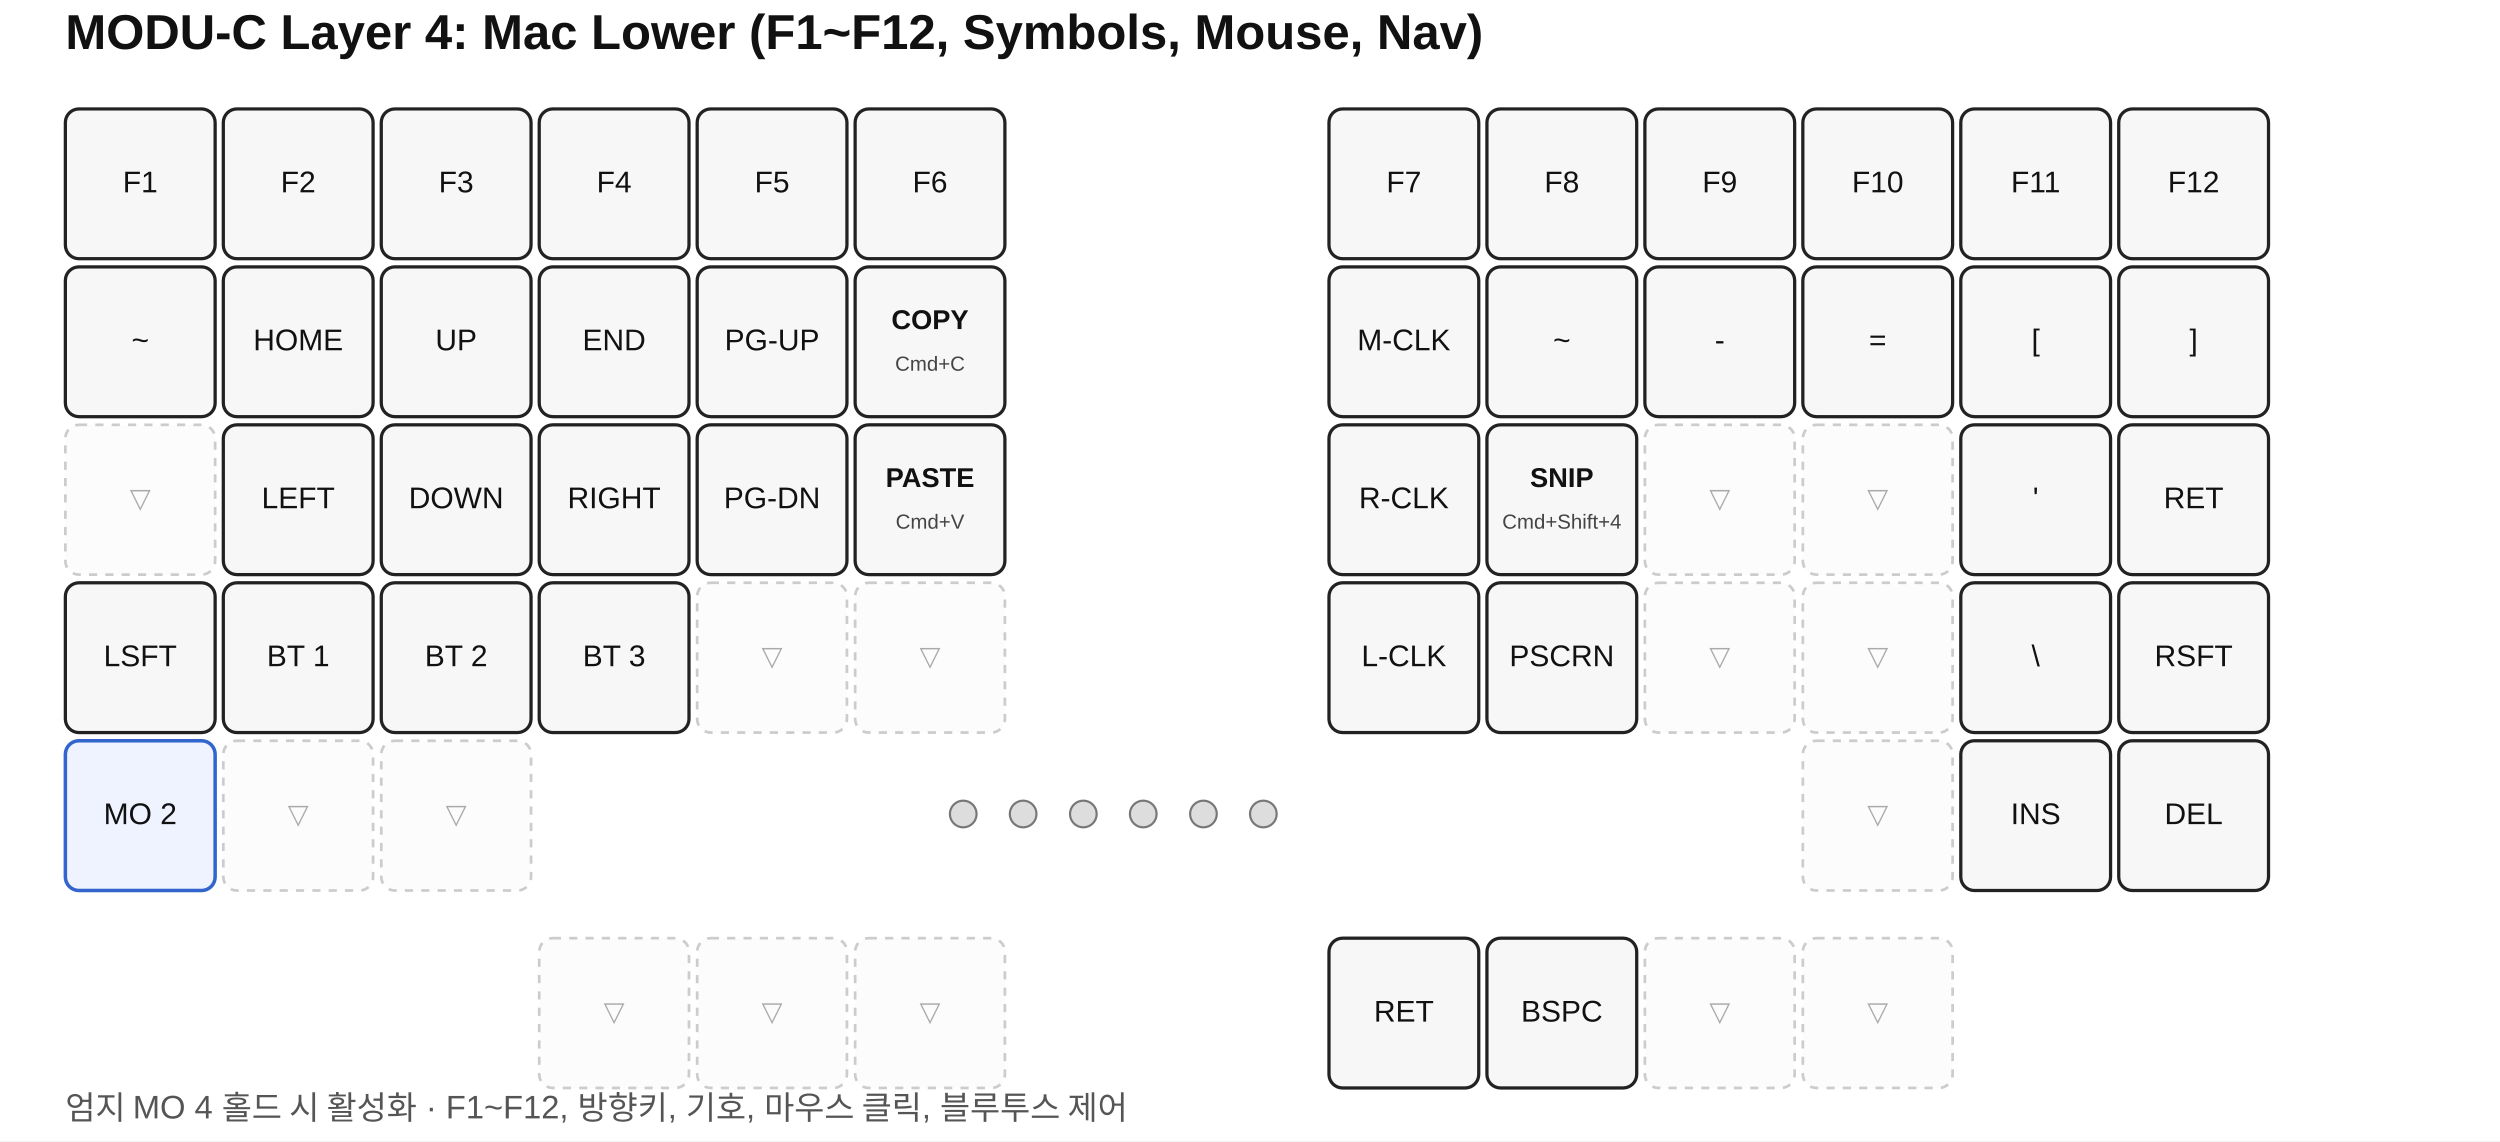
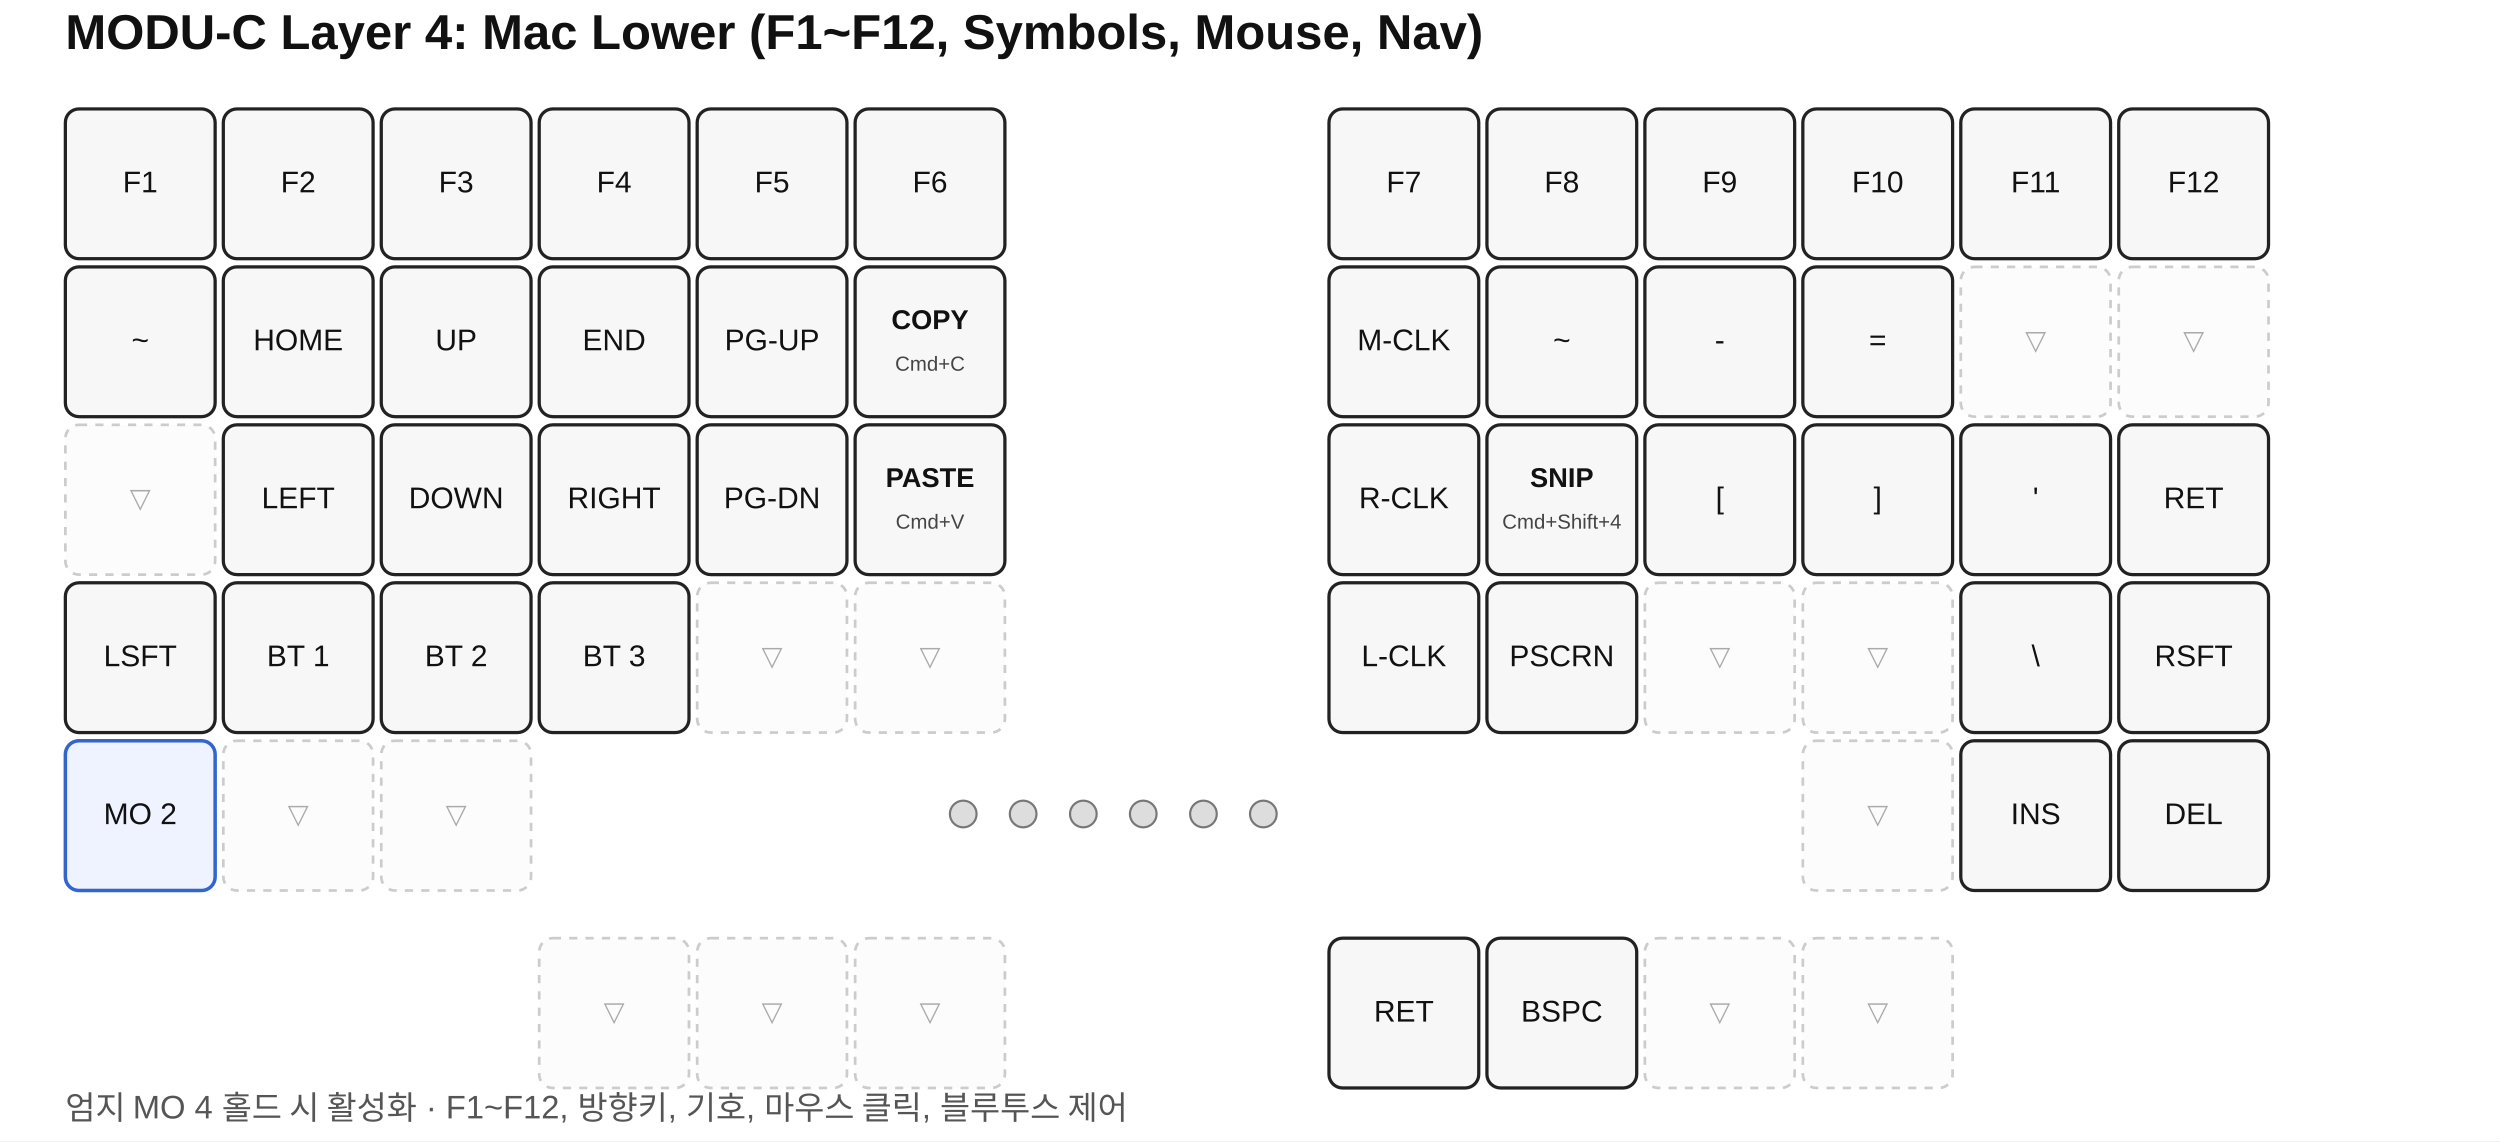
<svg xmlns="http://www.w3.org/2000/svg" width="918" height="419" viewBox="0 0 918 419">
  <rect width="100%" height="100%" fill="white" />
  <style>
text{font-family:Arial,sans-serif;fill:#111}
.key{fill:#f7f7f7;stroke:#222;stroke-width:1.2}
.trans{fill:#fcfcfc;stroke:#ccc;stroke-width:1;stroke-dasharray:3 3}
.mo{fill:#eef3ff;stroke:#3366cc;stroke-width:1.3}
.boot{fill:#ffeeee;stroke:#cc3333;stroke-width:1.3}
.none{fill:#ddd;stroke:#777;stroke-width:0.8}
.title{font-weight:700;font-size:18px}
.note{font-size:12px;fill:#555}
.label{font-size:11px;text-anchor:middle;dominant-baseline:middle}
.label-sm{font-size:9.5px;text-anchor:middle;dominant-baseline:middle}
.label-multi-1{font-size:10px;font-weight:700;text-anchor:middle;dominant-baseline:middle}
.label-multi-2{font-size:7.5px;text-anchor:middle;dominant-baseline:middle;fill:#444}
.label-trans{font-size:10px;text-anchor:middle;dominant-baseline:middle;fill:#aaa}
</style>
  <text x="24" y="18" class="title">MODU-C Layer 4: Mac Lower (F1~F12, Symbols, Mouse, Nav)</text>
  <rect class="key" x="24.0" y="40.0" width="55.0" height="55.0" rx="5" />
  <text class="label" x="51.5" y="67.5">F1</text>
  <rect class="key" x="82.0" y="40.0" width="55.0" height="55.0" rx="5" />
  <text class="label" x="109.5" y="67.5">F2</text>
  <rect class="key" x="140.0" y="40.0" width="55.0" height="55.0" rx="5" />
  <text class="label" x="167.5" y="67.5">F3</text>
  <rect class="key" x="198.0" y="40.0" width="55.0" height="55.0" rx="5" />
  <text class="label" x="225.5" y="67.5">F4</text>
  <rect class="key" x="256.0" y="40.0" width="55.0" height="55.0" rx="5" />
  <text class="label" x="283.5" y="67.5">F5</text>
  <rect class="key" x="314.0" y="40.0" width="55.0" height="55.0" rx="5" />
  <text class="label" x="341.5" y="67.5">F6</text>
  <rect class="key" x="488.0" y="40.0" width="55.0" height="55.0" rx="5" />
  <text class="label" x="515.5" y="67.5">F7</text>
  <rect class="key" x="546.0" y="40.0" width="55.0" height="55.0" rx="5" />
  <text class="label" x="573.5" y="67.5">F8</text>
  <rect class="key" x="604.0" y="40.0" width="55.0" height="55.0" rx="5" />
  <text class="label" x="631.5" y="67.5">F9</text>
  <rect class="key" x="662.0" y="40.0" width="55.0" height="55.0" rx="5" />
  <text class="label" x="689.5" y="67.5">F10</text>
  <rect class="key" x="720.0" y="40.0" width="55.0" height="55.0" rx="5" />
  <text class="label" x="747.5" y="67.5">F11</text>
  <rect class="key" x="778.0" y="40.0" width="55.0" height="55.0" rx="5" />
  <text class="label" x="805.5" y="67.5">F12</text>
  <rect class="key" x="24.0" y="98.0" width="55.0" height="55.0" rx="5" />
  <text class="label" x="51.5" y="125.5">~</text>
  <rect class="key" x="82.0" y="98.0" width="55.0" height="55.0" rx="5" />
  <text class="label" x="109.5" y="125.5">HOME</text>
  <rect class="key" x="140.0" y="98.0" width="55.0" height="55.0" rx="5" />
  <text class="label" x="167.5" y="125.5">UP</text>
  <rect class="key" x="198.0" y="98.0" width="55.0" height="55.0" rx="5" />
  <text class="label" x="225.5" y="125.5">END</text>
  <rect class="key" x="256.0" y="98.0" width="55.0" height="55.0" rx="5" />
  <text class="label" x="283.5" y="125.5">PG-UP</text>
  <rect class="key" x="314.0" y="98.0" width="55.0" height="55.0" rx="5" />
  <text class="label-multi-1" x="341.5" y="118.0">COPY</text>
  <text class="label-multi-2" x="341.5" y="134.0">Cmd+C</text>
  <rect class="key" x="488.0" y="98.0" width="55.0" height="55.0" rx="5" />
  <text class="label" x="515.5" y="125.5">M-CLK</text>
  <rect class="key" x="546.0" y="98.0" width="55.0" height="55.0" rx="5" />
  <text class="label" x="573.5" y="125.5">~</text>
  <rect class="key" x="604.0" y="98.0" width="55.0" height="55.0" rx="5" />
  <text class="label" x="631.5" y="125.5">-</text>
  <rect class="key" x="662.0" y="98.0" width="55.0" height="55.0" rx="5" />
  <text class="label" x="689.5" y="125.5">=</text>
-   <rect class="key" x="720.0" y="98.0" width="55.0" height="55.0" rx="5" />
-   <text class="label" x="747.5" y="125.5">[</text>
-   <rect class="key" x="778.0" y="98.0" width="55.0" height="55.0" rx="5" />
-   <text class="label" x="805.5" y="125.5">]</text>
+   <rect class="trans" x="720.0" y="98.0" width="55.0" height="55.0" rx="5" />
+   <text class="label-trans" x="747.5" y="125.5">▽</text>
+   <rect class="trans" x="778.0" y="98.0" width="55.0" height="55.0" rx="5" />
+   <text class="label-trans" x="805.5" y="125.5">▽</text>
  <rect class="trans" x="24.0" y="156.0" width="55.0" height="55.0" rx="5" />
  <text class="label-trans" x="51.5" y="183.5">▽</text>
  <rect class="key" x="82.0" y="156.0" width="55.0" height="55.0" rx="5" />
  <text class="label" x="109.5" y="183.5">LEFT</text>
  <rect class="key" x="140.0" y="156.0" width="55.0" height="55.0" rx="5" />
  <text class="label" x="167.5" y="183.5">DOWN</text>
  <rect class="key" x="198.0" y="156.0" width="55.0" height="55.0" rx="5" />
  <text class="label" x="225.5" y="183.5">RIGHT</text>
  <rect class="key" x="256.0" y="156.0" width="55.0" height="55.0" rx="5" />
  <text class="label" x="283.5" y="183.5">PG-DN</text>
  <rect class="key" x="314.0" y="156.0" width="55.0" height="55.0" rx="5" />
  <text class="label-multi-1" x="341.5" y="176.0">PASTE</text>
  <text class="label-multi-2" x="341.5" y="192.0">Cmd+V</text>
  <rect class="key" x="488.0" y="156.0" width="55.0" height="55.0" rx="5" />
  <text class="label" x="515.5" y="183.5">R-CLK</text>
  <rect class="key" x="546.0" y="156.0" width="55.0" height="55.0" rx="5" />
  <text class="label-multi-1" x="573.5" y="176.0">SNIP</text>
  <text class="label-multi-2" x="573.5" y="192.0">Cmd+Shift+4</text>
-   <rect class="trans" x="604.0" y="156.0" width="55.0" height="55.0" rx="5" />
-   <text class="label-trans" x="631.5" y="183.5">▽</text>
-   <rect class="trans" x="662.0" y="156.0" width="55.0" height="55.0" rx="5" />
-   <text class="label-trans" x="689.5" y="183.5">▽</text>
+   <rect class="key" x="604.0" y="156.0" width="55.0" height="55.0" rx="5" />
+   <text class="label" x="631.5" y="183.5">[</text>
+   <rect class="key" x="662.0" y="156.0" width="55.0" height="55.0" rx="5" />
+   <text class="label" x="689.5" y="183.5">]</text>
  <rect class="key" x="720.0" y="156.0" width="55.0" height="55.0" rx="5" />
  <text class="label" x="747.5" y="183.5">'</text>
  <rect class="key" x="778.0" y="156.0" width="55.0" height="55.0" rx="5" />
  <text class="label" x="805.5" y="183.5">RET</text>
  <rect class="key" x="24.0" y="214.0" width="55.0" height="55.0" rx="5" />
  <text class="label" x="51.5" y="241.5">LSFT</text>
  <rect class="key" x="82.0" y="214.0" width="55.0" height="55.0" rx="5" />
  <text class="label" x="109.5" y="241.5">BT 1</text>
  <rect class="key" x="140.0" y="214.0" width="55.0" height="55.0" rx="5" />
  <text class="label" x="167.5" y="241.5">BT 2</text>
  <rect class="key" x="198.0" y="214.0" width="55.0" height="55.0" rx="5" />
  <text class="label" x="225.5" y="241.5">BT 3</text>
  <rect class="trans" x="256.0" y="214.0" width="55.0" height="55.0" rx="5" />
  <text class="label-trans" x="283.5" y="241.5">▽</text>
  <rect class="trans" x="314.0" y="214.0" width="55.0" height="55.0" rx="5" />
  <text class="label-trans" x="341.5" y="241.5">▽</text>
  <rect class="key" x="488.0" y="214.0" width="55.0" height="55.0" rx="5" />
  <text class="label" x="515.5" y="241.5">L-CLK</text>
  <rect class="key" x="546.0" y="214.0" width="55.0" height="55.0" rx="5" />
  <text class="label" x="573.5" y="241.5">PSCRN</text>
  <rect class="trans" x="604.0" y="214.0" width="55.0" height="55.0" rx="5" />
  <text class="label-trans" x="631.5" y="241.5">▽</text>
  <rect class="trans" x="662.0" y="214.0" width="55.0" height="55.0" rx="5" />
  <text class="label-trans" x="689.5" y="241.5">▽</text>
  <rect class="key" x="720.0" y="214.0" width="55.0" height="55.0" rx="5" />
  <text class="label" x="747.5" y="241.5">\</text>
  <rect class="key" x="778.0" y="214.0" width="55.0" height="55.0" rx="5" />
  <text class="label" x="805.5" y="241.5">RSFT</text>
  <rect class="mo" x="24.0" y="272.0" width="55.0" height="55.0" rx="5" />
  <text class="label" x="51.5" y="299.5">MO 2</text>
  <rect class="trans" x="82.0" y="272.0" width="55.0" height="55.0" rx="5" />
  <text class="label-trans" x="109.5" y="299.5">▽</text>
  <rect class="trans" x="140.0" y="272.0" width="55.0" height="55.0" rx="5" />
  <text class="label-trans" x="167.5" y="299.5">▽</text>
  <rect class="none" x="348.8" y="294.0" width="9.8" height="9.8" rx="5" />
  <rect class="none" x="370.8" y="294.0" width="9.8" height="9.8" rx="5" />
  <rect class="none" x="392.9" y="294.0" width="9.8" height="9.8" rx="5" />
  <rect class="none" x="414.9" y="294.0" width="9.8" height="9.8" rx="5" />
  <rect class="none" x="437.0" y="294.0" width="9.8" height="9.8" rx="5" />
  <rect class="none" x="459.0" y="294.0" width="9.8" height="9.8" rx="5" />
  <rect class="trans" x="662.0" y="272.0" width="55.0" height="55.0" rx="5" />
  <text class="label-trans" x="689.5" y="299.5">▽</text>
  <rect class="key" x="720.0" y="272.0" width="55.0" height="55.0" rx="5" />
  <text class="label" x="747.5" y="299.5">INS</text>
  <rect class="key" x="778.0" y="272.0" width="55.0" height="55.0" rx="5" />
  <text class="label" x="805.5" y="299.5">DEL</text>
  <rect class="trans" x="198.0" y="344.5" width="55.0" height="55.0" rx="5" />
  <text class="label-trans" x="225.5" y="372.0">▽</text>
  <rect class="trans" x="256.0" y="344.5" width="55.0" height="55.0" rx="5" />
  <text class="label-trans" x="283.5" y="372.0">▽</text>
  <rect class="trans" x="314.0" y="344.5" width="55.0" height="55.0" rx="5" />
  <text class="label-trans" x="341.5" y="372.0">▽</text>
  <rect class="key" x="488.0" y="344.5" width="55.0" height="55.0" rx="5" />
  <text class="label" x="515.5" y="372.0">RET</text>
  <rect class="key" x="546.0" y="344.5" width="55.0" height="55.0" rx="5" />
  <text class="label" x="573.5" y="372.0">BSPC</text>
  <rect class="trans" x="604.0" y="344.5" width="55.0" height="55.0" rx="5" />
  <text class="label-trans" x="631.5" y="372.0">▽</text>
  <rect class="trans" x="662.0" y="344.5" width="55.0" height="55.0" rx="5" />
  <text class="label-trans" x="689.5" y="372.0">▽</text>
  <text x="24" y="411" class="note">엄지 MO 4 홀드 시 활성화 · F1~F12, 방향키, 기호, 마우스 클릭, 블루투스 제어</text>
</svg>
